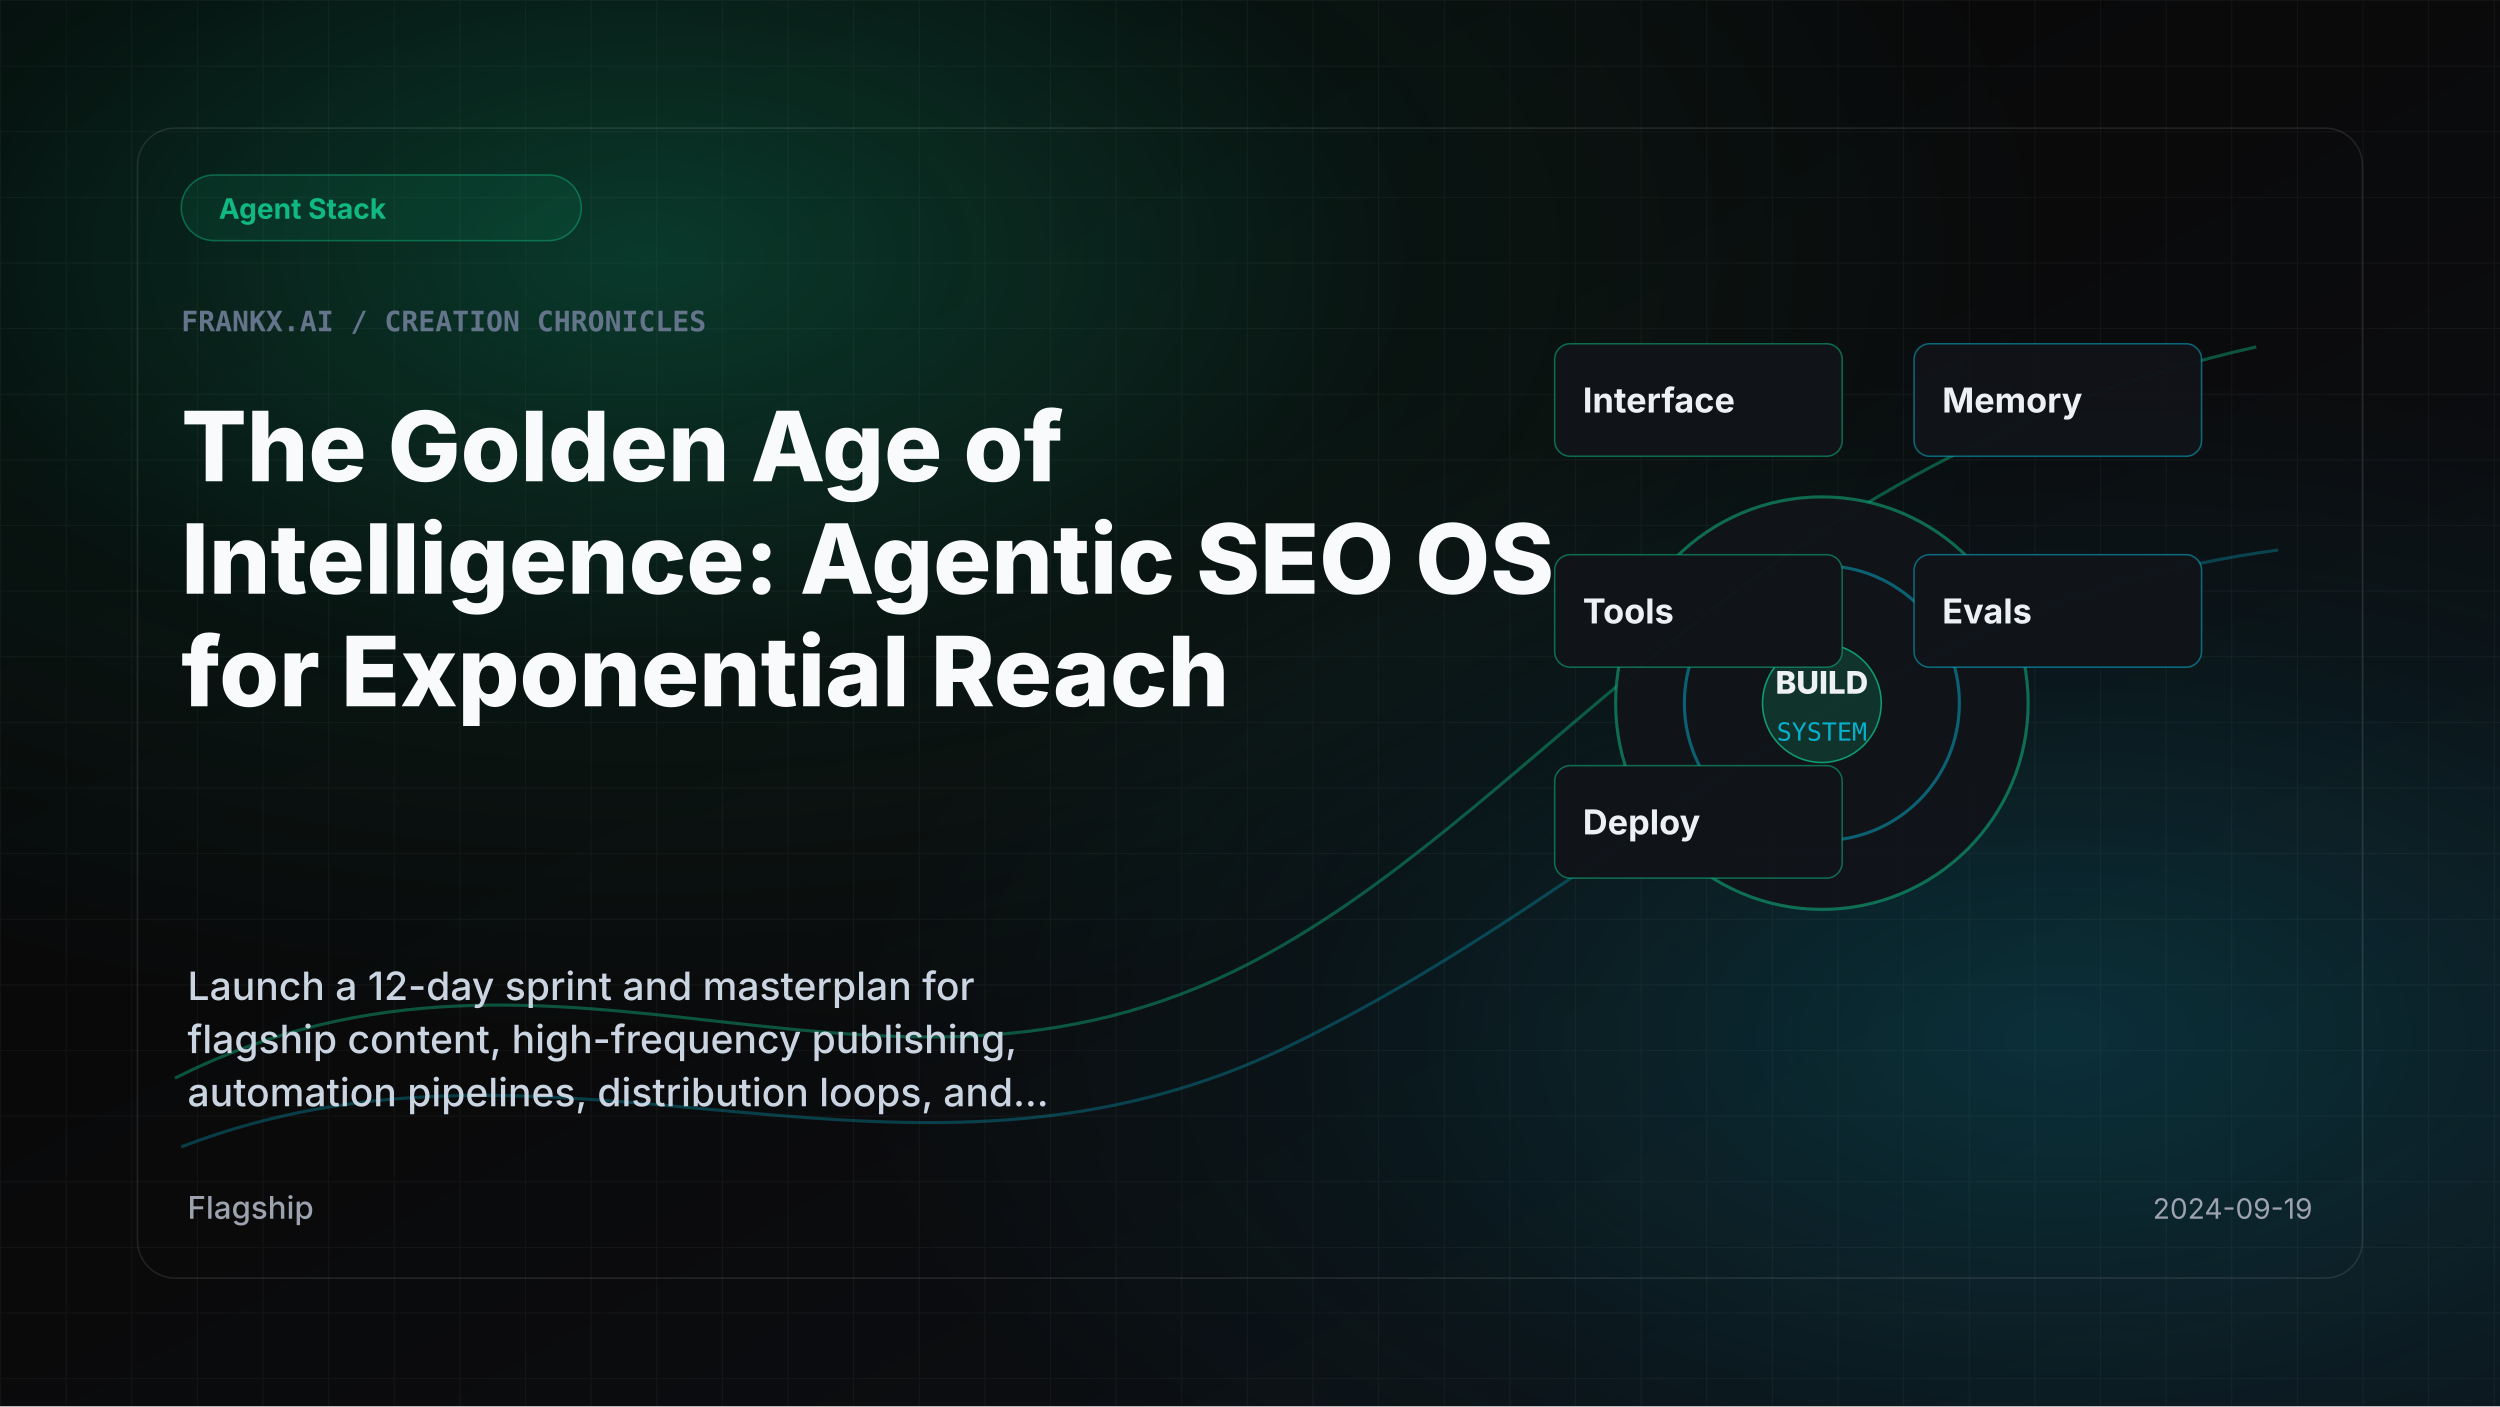
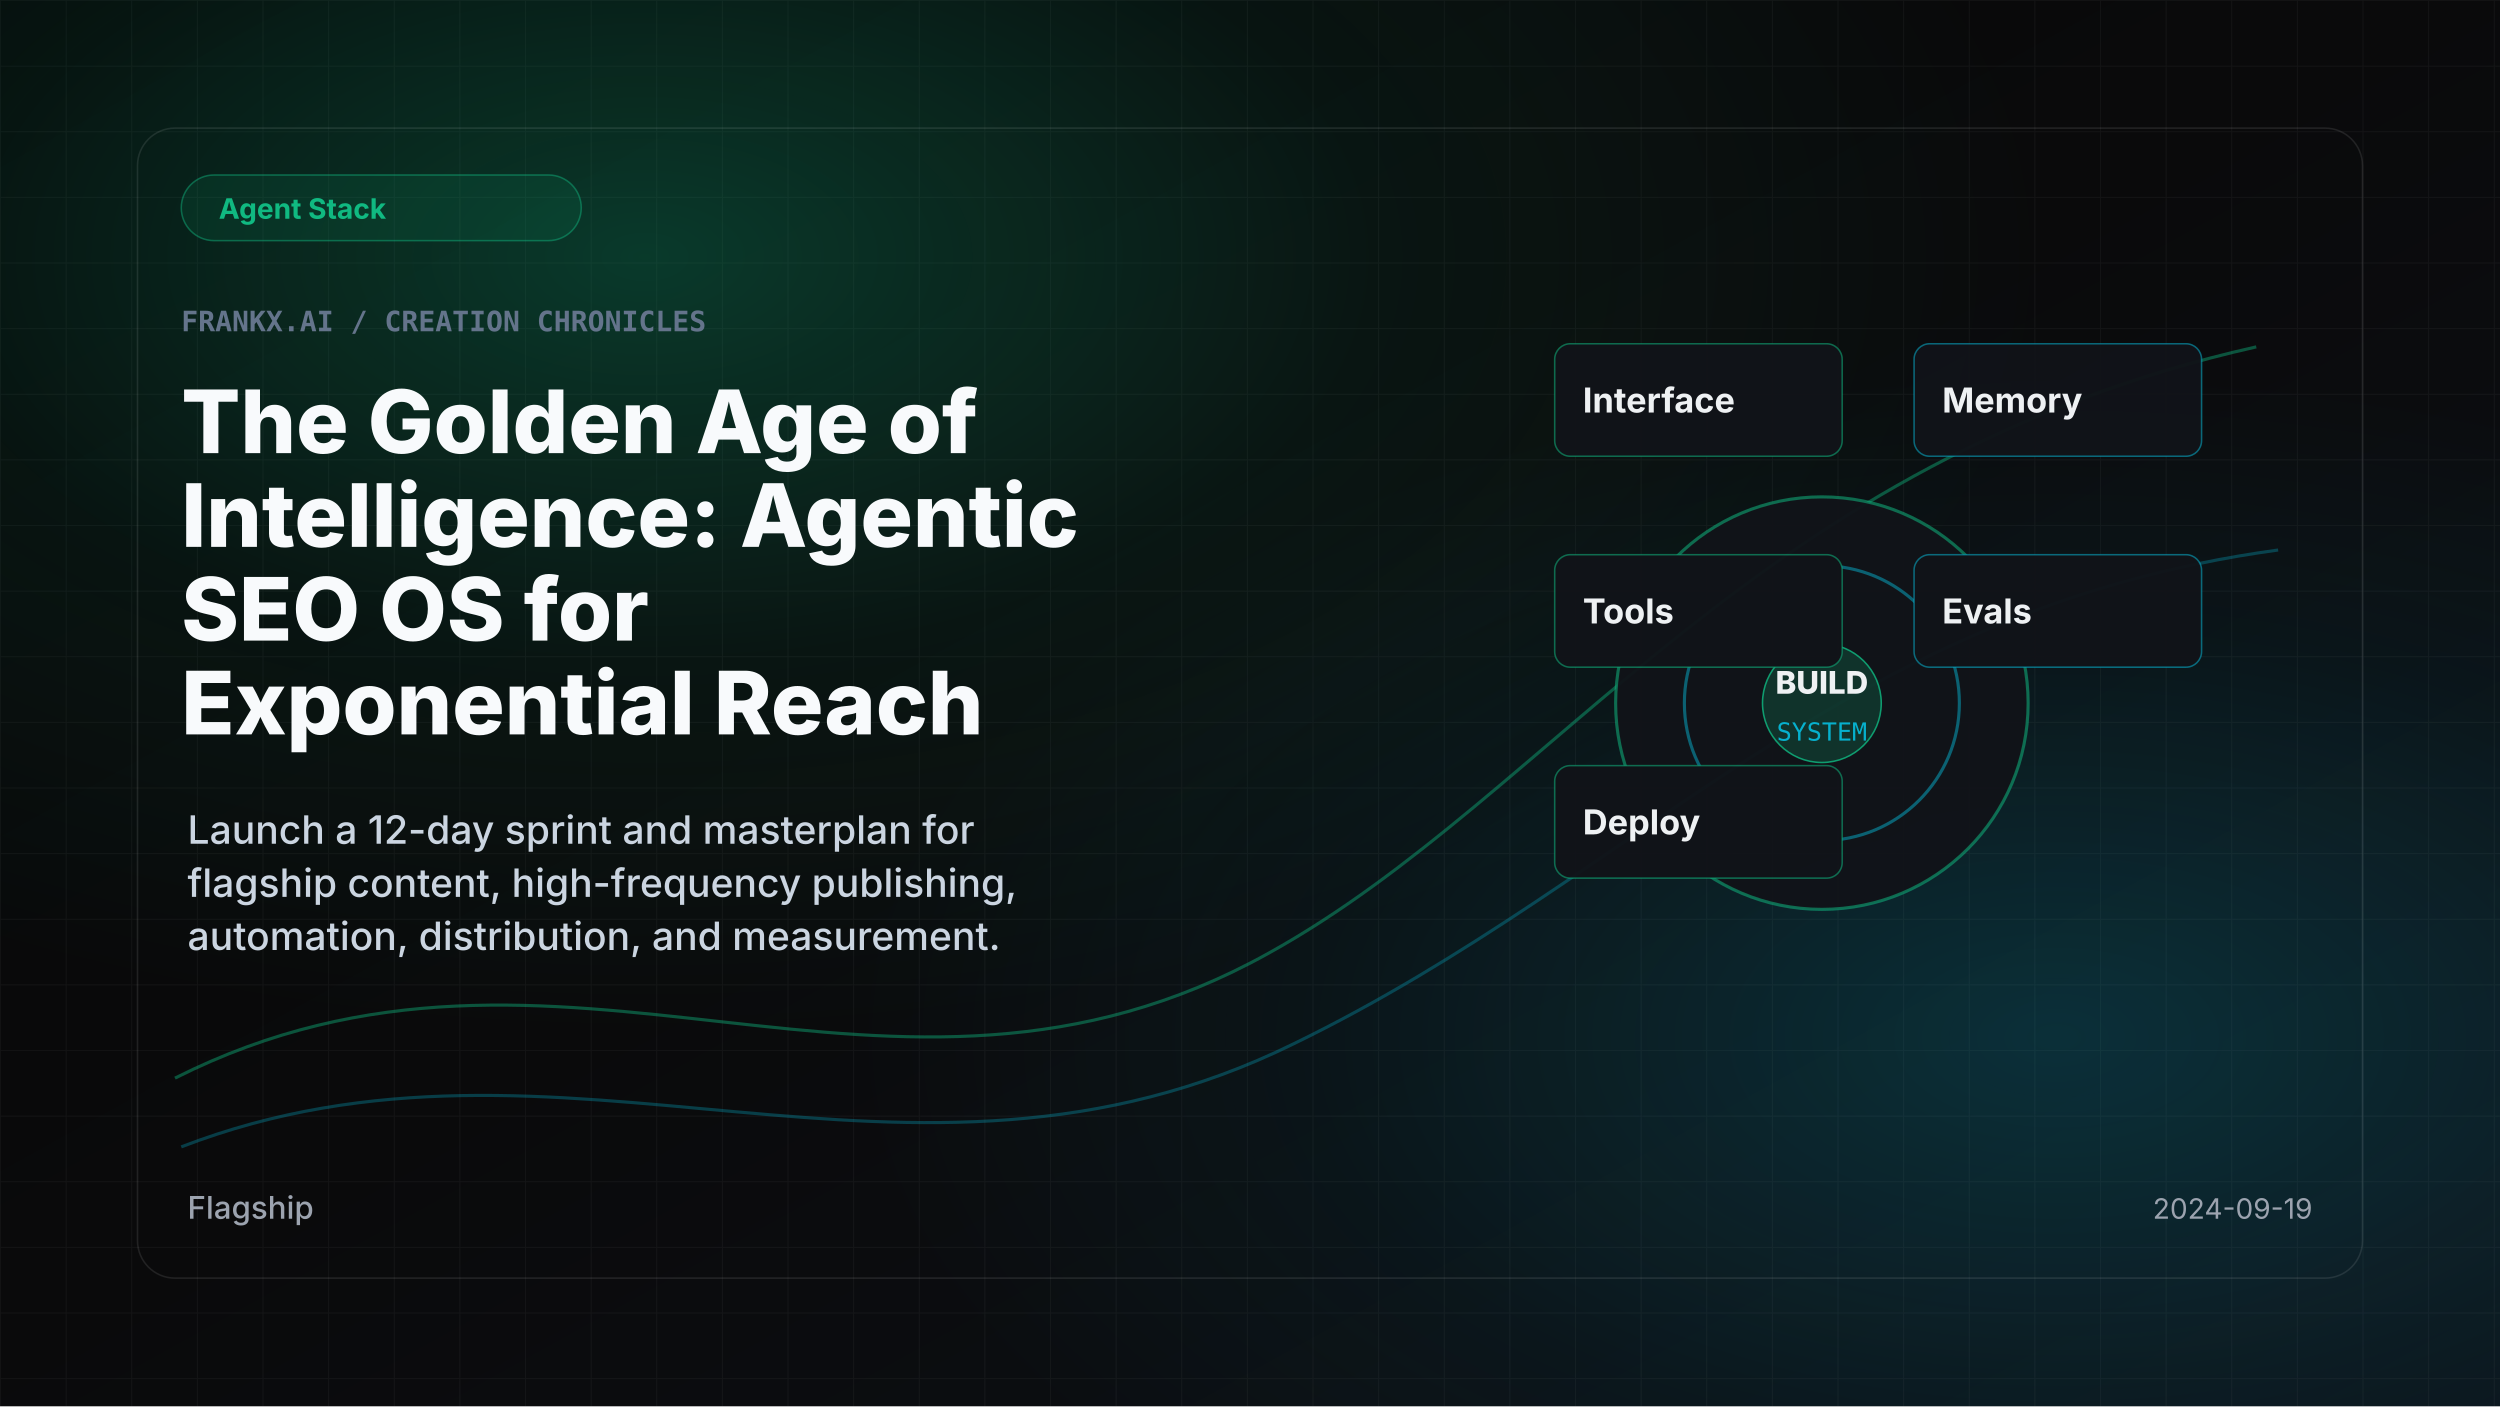
<svg xmlns="http://www.w3.org/2000/svg" width="1600" height="900" viewBox="0 0 1600 900" role="img" aria-label="The Golden Age of Intelligence: Agentic SEO OS for Exponential Reach">
  <defs>
    <linearGradient id="bg" x1="0" x2="1" y1="0" y2="1">
      <stop offset="0%" stop-color="#050607" />
      <stop offset="48%" stop-color="#0a0a0b" />
      <stop offset="100%" stop-color="#0d1117" />
    </linearGradient>
    <radialGradient id="glowA" cx="26%" cy="18%" r="56%">
      <stop offset="0%" stop-color="#10b981" stop-opacity=".28" />
      <stop offset="52%" stop-color="#10b981" stop-opacity=".07" />
      <stop offset="100%" stop-color="#10b981" stop-opacity="0" />
    </radialGradient>
    <radialGradient id="glowB" cx="82%" cy="74%" r="48%">
      <stop offset="0%" stop-color="#06b6d4" stop-opacity=".20" />
      <stop offset="62%" stop-color="#06b6d4" stop-opacity=".05" />
      <stop offset="100%" stop-color="#06b6d4" stop-opacity="0" />
    </radialGradient>
    <pattern id="grid" width="42" height="42" patternUnits="userSpaceOnUse">
      <path d="M42 0H0V42" fill="none" stroke="#ffffff" stroke-opacity=".045" stroke-width="1" />
    </pattern>
  </defs>
  <rect width="1600" height="900" fill="url(#bg)" />
  <rect width="1600" height="900" fill="url(#grid)" />
  <rect width="1600" height="900" fill="url(#glowA)" />
  <rect width="1600" height="900" fill="url(#glowB)" />
  <path d="M112 690 C360 565 568 746 812 610 C996 508 1124 294 1444 222" fill="none" stroke="#10b981" stroke-width="2" stroke-opacity=".42" />
  <path d="M116 734 C360 640 580 790 828 668 C1050 560 1180 390 1458 352" fill="none" stroke="#06b6d4" stroke-width="2" stroke-opacity=".30" />
  <rect x="88" y="82" width="1424" height="736" rx="24" fill="none" stroke="#ffffff" stroke-opacity=".10" />
  <rect x="116" y="112" width="256" height="42" rx="21" fill="#10b981" fill-opacity=".10" stroke="#10b981" stroke-opacity=".45" />
  <text x="140" y="140" fill="#10b981" font-family="Inter, Arial, sans-serif" font-size="18" font-weight="750" letter-spacing="0">Agent Stack</text>
  <text x="116" y="212" fill="#64748b" font-family="JetBrains Mono, Consolas, monospace" font-size="18" font-weight="600">FRANKX.AI / CREATION CHRONICLES</text>
-   <text x="116" y="308" fill="#f8fafc" font-family="Inter, Arial, sans-serif" font-size="62" font-weight="760" letter-spacing="0">The Golden Age of</text>
-   <text x="116" y="380" fill="#f8fafc" font-family="Inter, Arial, sans-serif" font-size="62" font-weight="760" letter-spacing="0">Intelligence: Agentic SEO OS</text>
-   <text x="116" y="452" fill="#f8fafc" font-family="Inter, Arial, sans-serif" font-size="62" font-weight="760" letter-spacing="0">for Exponential Reach</text>
-   <text x="120" y="640" fill="#cbd5e1" font-family="Inter, Arial, sans-serif" font-size="25" font-weight="450" letter-spacing="0">Launch a 12-day sprint and masterplan for</text>
-   <text x="120" y="674" fill="#cbd5e1" font-family="Inter, Arial, sans-serif" font-size="25" font-weight="450" letter-spacing="0">flagship content, high-frequency publishing,</text>
-   <text x="120" y="708" fill="#cbd5e1" font-family="Inter, Arial, sans-serif" font-size="25" font-weight="450" letter-spacing="0">automation pipelines, distribution loops, and...</text>
+   <text x="116" y="290" fill="#f8fafc" font-family="Inter, Arial, sans-serif" font-size="56" font-weight="760" letter-spacing="0">The Golden Age of</text>
+   <text x="116" y="350" fill="#f8fafc" font-family="Inter, Arial, sans-serif" font-size="56" font-weight="760" letter-spacing="0">Intelligence: Agentic</text>
+   <text x="116" y="410" fill="#f8fafc" font-family="Inter, Arial, sans-serif" font-size="56" font-weight="760" letter-spacing="0">SEO OS for</text>
+   <text x="116" y="470" fill="#f8fafc" font-family="Inter, Arial, sans-serif" font-size="56" font-weight="760" letter-spacing="0">Exponential Reach</text>
+   <text x="120" y="540" fill="#cbd5e1" font-family="Inter, Arial, sans-serif" font-size="25" font-weight="450" letter-spacing="0">Launch a 12-day sprint and masterplan for</text>
+   <text x="120" y="574" fill="#cbd5e1" font-family="Inter, Arial, sans-serif" font-size="25" font-weight="450" letter-spacing="0">flagship content, high-frequency publishing,</text>
+   <text x="120" y="608" fill="#cbd5e1" font-family="Inter, Arial, sans-serif" font-size="25" font-weight="450" letter-spacing="0">automation, distribution, and measurement.</text>
  <g opacity=".96">
    <circle cx="1166" cy="450" r="132" fill="#111318" stroke="#10b981" stroke-opacity=".55" stroke-width="2" />
    <circle cx="1166" cy="450" r="88" fill="none" stroke="#06b6d4" stroke-opacity=".5" stroke-width="2" />
    <circle cx="1166" cy="450" r="38" fill="#10b981" fill-opacity=".20" stroke="#10b981" stroke-opacity=".85" />
    <text x="1166" y="444" text-anchor="middle" fill="#f8fafc" font-family="Inter, Arial, sans-serif" font-size="20" font-weight="800">BUILD</text>
    <text x="1166" y="474" text-anchor="middle" fill="#06b6d4" font-family="JetBrains Mono, Consolas, monospace" font-size="16">SYSTEM</text>
    <rect x="995" y="220" width="184" height="72" rx="10" fill="#111318" stroke="#10b981" stroke-opacity=".55" />
    <text x="1013" y="264" fill="#f8fafc" font-family="Inter, Arial, sans-serif" font-size="22" font-weight="650">Interface</text>
    <rect x="1225" y="220" width="184" height="72" rx="10" fill="#111318" stroke="#06b6d4" stroke-opacity=".55" />
    <text x="1243" y="264" fill="#f8fafc" font-family="Inter, Arial, sans-serif" font-size="22" font-weight="650">Memory</text>
    <rect x="995" y="355" width="184" height="72" rx="10" fill="#111318" stroke="#10b981" stroke-opacity=".55" />
    <text x="1013" y="399" fill="#f8fafc" font-family="Inter, Arial, sans-serif" font-size="22" font-weight="650">Tools</text>
    <rect x="1225" y="355" width="184" height="72" rx="10" fill="#111318" stroke="#06b6d4" stroke-opacity=".55" />
    <text x="1243" y="399" fill="#f8fafc" font-family="Inter, Arial, sans-serif" font-size="22" font-weight="650">Evals</text>
    <rect x="995" y="490" width="184" height="72" rx="10" fill="#111318" stroke="#10b981" stroke-opacity=".55" />
    <text x="1013" y="534" fill="#f8fafc" font-family="Inter, Arial, sans-serif" font-size="22" font-weight="650">Deploy</text>
  </g>
  <text x="120" y="780" fill="#9ca3af" font-family="Inter, Arial, sans-serif" font-size="20" font-weight="500">Flagship</text>
  <text x="1480" y="780" text-anchor="end" fill="#9ca3af" font-family="Inter, Arial, sans-serif" font-size="18">2024-09-19</text>
</svg>
